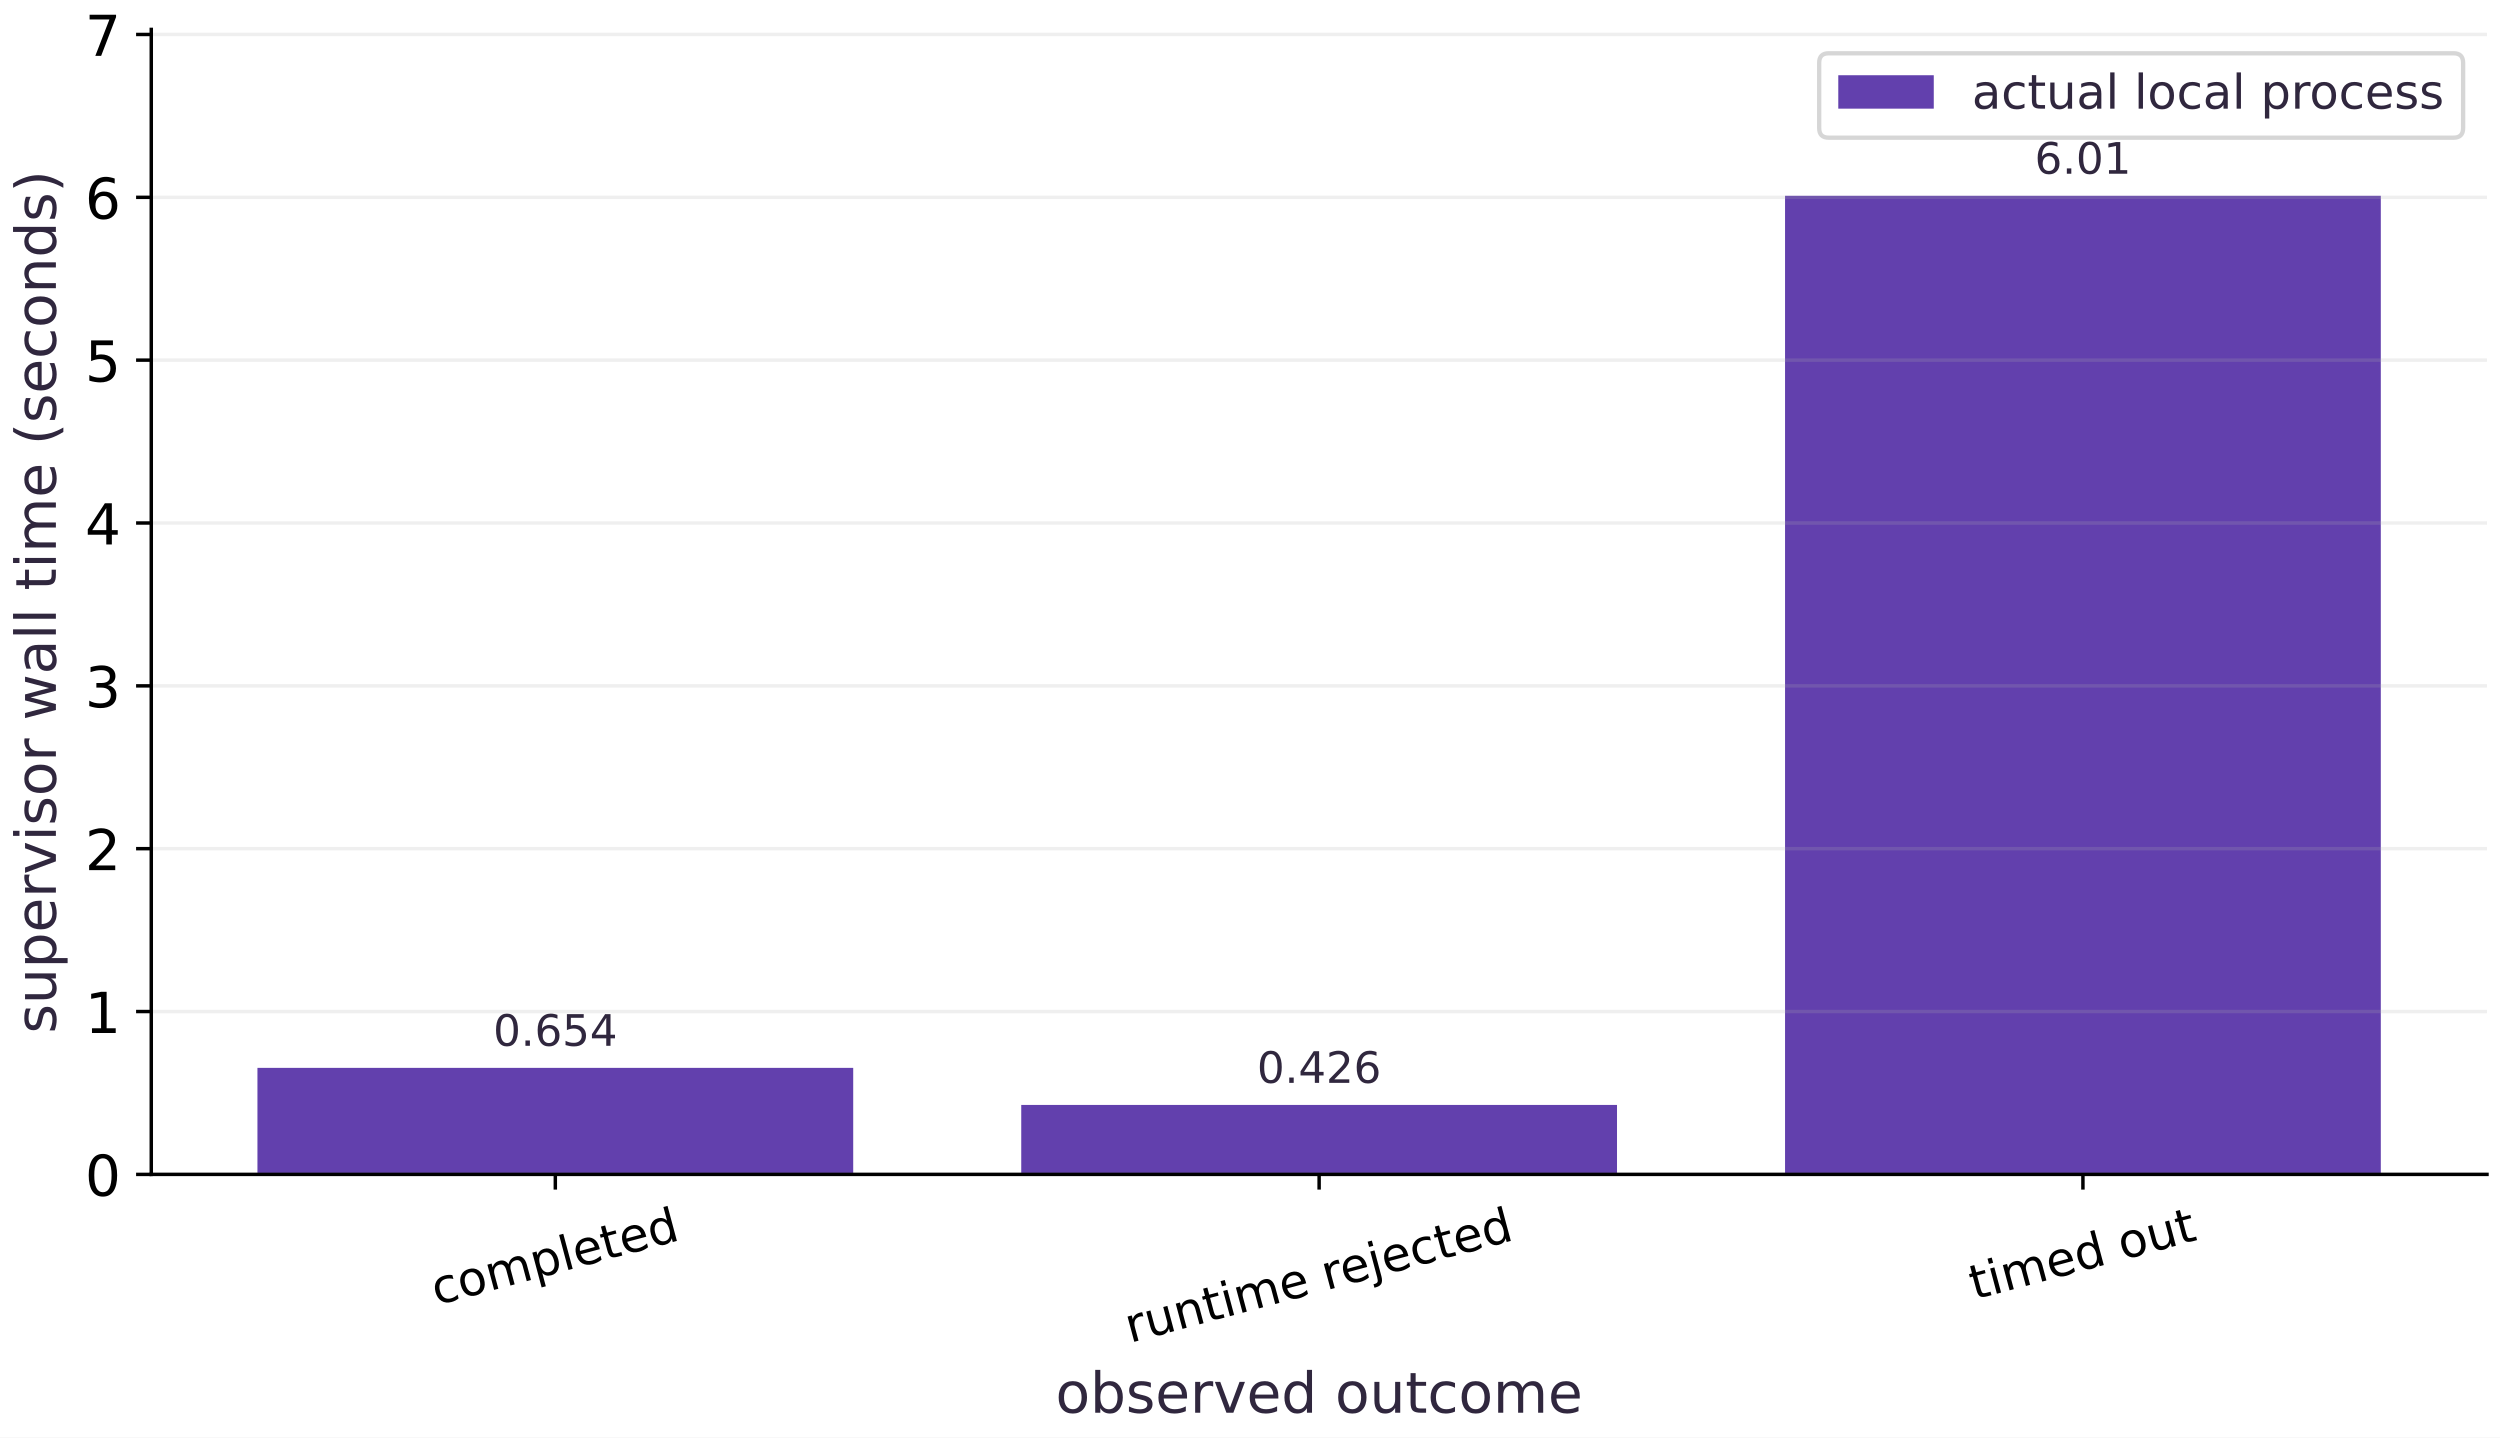
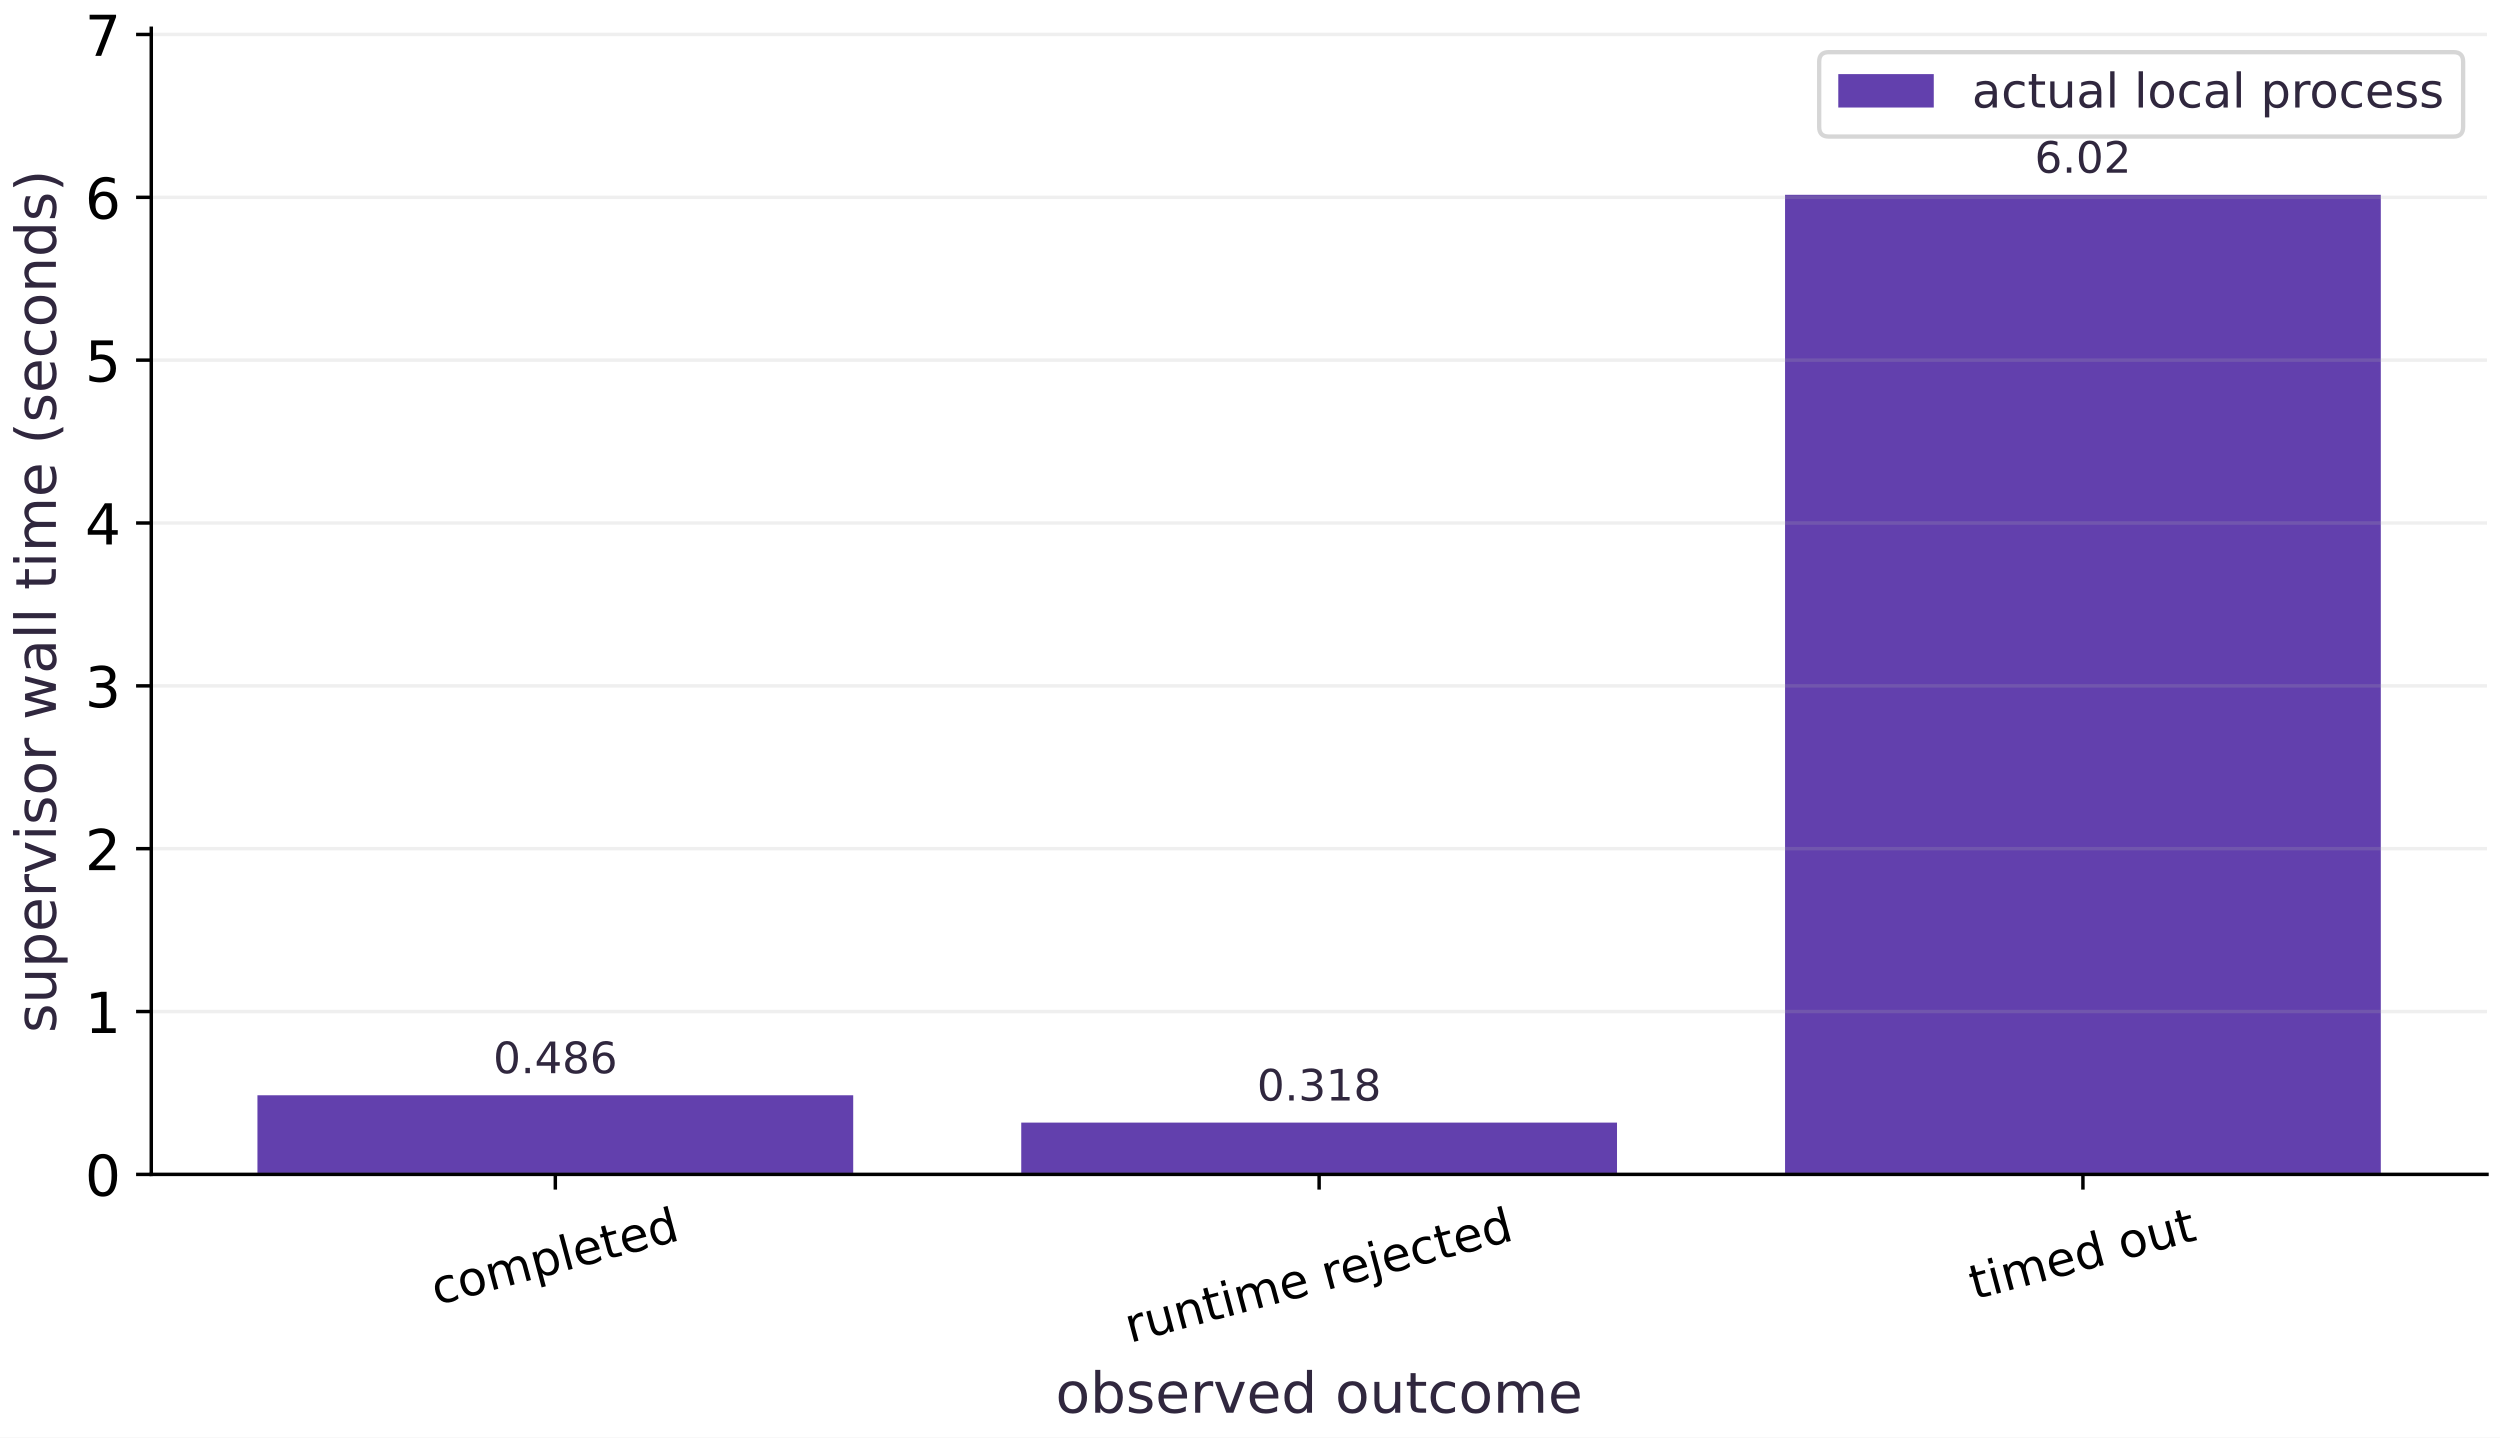
<svg xmlns="http://www.w3.org/2000/svg" xmlns:xlink="http://www.w3.org/1999/xlink" width="576pt" height="331.2pt" viewBox="0 0 576 331.2" version="1.1">
  <defs>
    <style type="text/css">*{stroke-linejoin: round; stroke-linecap: butt}</style>
  </defs>
  <g id="figure_1">
    <g id="patch_1">
      <path d="M 0 331.2  L 576 331.2  L 576 0  L 0 0  z " style="fill: #ffffff" />
    </g>
    <g id="axes_1">
      <g id="patch_2">
-         <path d="M 34.853 270.578  L 573 270.578  L 573 6.776  L 34.853 6.776  z " style="fill: #ffffff" />
+         <path d="M 34.853 270.578  L 573 270.578  L 573 6.516  L 34.853 6.516  z " style="fill: #ffffff" />
      </g>
      <g id="patch_3">
-         <path d="M 59.314 270.578  L 196.579 270.578  L 196.579 246.037  L 59.314 246.037  z " clip-path="url(#peec85a170c)" style="fill: #6240ad" />
+         <path d="M 59.314 270.578  L 196.579 270.578  L 196.579 252.35  L 59.314 252.35  z " clip-path="url(#pf6082ea745)" style="fill: #6240ad" />
      </g>
      <g id="patch_4">
-         <path d="M 235.294 270.578  L 372.559 270.578  L 372.559 254.581  L 235.294 254.581  z " clip-path="url(#peec85a170c)" style="fill: #6240ad" />
+         <path d="M 235.294 270.578  L 372.559 270.578  L 372.559 258.652  L 235.294 258.652  z " clip-path="url(#pf6082ea745)" style="fill: #6240ad" />
      </g>
      <g id="patch_5">
-         <path d="M 411.274 270.578  L 548.539 270.578  L 548.539 45.106  L 411.274 45.106  z " clip-path="url(#peec85a170c)" style="fill: #6240ad" />
+         <path d="M 411.274 270.578  L 548.539 270.578  L 548.539 44.884  L 411.274 44.884  z " clip-path="url(#pf6082ea745)" style="fill: #6240ad" />
      </g>
      <g id="matplotlib.axis_1">
        <g id="xtick_1">
          <g id="line2d_1">
            <defs>
              <path id="m55ad975538" d="M 0 0  L 0 3.5  " style="stroke: #000000; stroke-width: 0.8" />
            </defs>
            <g>
              <use xlink:href="#m55ad975538" x="127.946" y="270.578" style="stroke: #000000; stroke-width: 0.8" />
            </g>
          </g>
          <g id="text_1">
            <text style="font-size: 11px; font-family: 'DejaVu Sans'" transform="translate(100.5438 300.7571) rotate(-15)">completed</text>
          </g>
        </g>
        <g id="xtick_2">
          <g id="line2d_2">
            <g>
              <use xlink:href="#m55ad975538" x="303.926" y="270.578" style="stroke: #000000; stroke-width: 0.8" />
            </g>
          </g>
          <g id="text_2">
            <text style="font-size: 11px; font-family: 'DejaVu Sans'" transform="translate(260.3801 309.4085) rotate(-15)">runtime rejected</text>
          </g>
        </g>
        <g id="xtick_3">
          <g id="line2d_3">
            <g>
              <use xlink:href="#m55ad975538" x="479.906" y="270.578" style="stroke: #000000; stroke-width: 0.8" />
            </g>
          </g>
          <g id="text_3">
            <text style="font-size: 11px; font-family: 'DejaVu Sans'" transform="translate(454.9284 299.4577) rotate(-15)">timed out</text>
          </g>
        </g>
        <g id="text_4">
          <text style="font-size: 13px; font-family: 'DejaVu Sans'; text-anchor: middle; fill: #30273e" x="303.926" y="325.496" transform="rotate(-0 303.9264 325.4962)">observed outcome</text>
        </g>
      </g>
      <g id="matplotlib.axis_2">
        <g id="ytick_1">
          <g id="line2d_4">
-             <path d="M 34.853 270.578  L 573 270.578  " clip-path="url(#peec85a170c)" style="fill: none; stroke: #b0b0b0; stroke-opacity: 0.2; stroke-width: 0.8; stroke-linecap: square" />
+             <path d="M 34.853 270.578  L 573 270.578  " clip-path="url(#pf6082ea745)" style="fill: none; stroke: #b0b0b0; stroke-opacity: 0.2; stroke-width: 0.8; stroke-linecap: square" />
          </g>
          <g id="line2d_5">
            <defs>
              <path id="mc9da5694c8" d="M 0 0  L -3.5 0  " style="stroke: #000000; stroke-width: 0.8" />
            </defs>
            <g>
              <use xlink:href="#mc9da5694c8" x="34.853" y="270.578" style="stroke: #000000; stroke-width: 0.8" />
            </g>
          </g>
          <g id="text_5">
            <text style="font-size: 13px; font-family: 'DejaVu Sans'; text-anchor: end" x="27.853" y="275.517" transform="rotate(-0 27.85305 275.5166)">0</text>
          </g>
        </g>
        <g id="ytick_2">
          <g id="line2d_6">
-             <path d="M 34.853 233.058  L 573 233.058  " clip-path="url(#peec85a170c)" style="fill: none; stroke: #b0b0b0; stroke-opacity: 0.2; stroke-width: 0.8; stroke-linecap: square" />
+             <path d="M 34.853 233.058  L 573 233.058  " clip-path="url(#pf6082ea745)" style="fill: none; stroke: #b0b0b0; stroke-opacity: 0.2; stroke-width: 0.8; stroke-linecap: square" />
          </g>
          <g id="line2d_7">
            <g>
              <use xlink:href="#mc9da5694c8" x="34.853" y="233.058" style="stroke: #000000; stroke-width: 0.8" />
            </g>
          </g>
          <g id="text_6">
-             <text style="font-size: 13px; font-family: 'DejaVu Sans'; text-anchor: end" x="27.853" y="237.997" transform="rotate(-0 27.85305 237.9968)">1</text>
+             <text style="font-size: 13px; font-family: 'DejaVu Sans'; text-anchor: end" x="27.853" y="237.997" transform="rotate(-0 27.85305 237.9969)">1</text>
          </g>
        </g>
        <g id="ytick_3">
          <g id="line2d_8">
-             <path d="M 34.853 195.538  L 573 195.538  " clip-path="url(#peec85a170c)" style="fill: none; stroke: #b0b0b0; stroke-opacity: 0.2; stroke-width: 0.8; stroke-linecap: square" />
+             <path d="M 34.853 195.538  L 573 195.538  " clip-path="url(#pf6082ea745)" style="fill: none; stroke: #b0b0b0; stroke-opacity: 0.2; stroke-width: 0.8; stroke-linecap: square" />
          </g>
          <g id="line2d_9">
            <g>
              <use xlink:href="#mc9da5694c8" x="34.853" y="195.538" style="stroke: #000000; stroke-width: 0.8" />
            </g>
          </g>
          <g id="text_7">
            <text style="font-size: 13px; font-family: 'DejaVu Sans'; text-anchor: end" x="27.853" y="200.477" transform="rotate(-0 27.85305 200.4771)">2</text>
          </g>
        </g>
        <g id="ytick_4">
          <g id="line2d_10">
-             <path d="M 34.853 158.018  L 573 158.018  " clip-path="url(#peec85a170c)" style="fill: none; stroke: #b0b0b0; stroke-opacity: 0.2; stroke-width: 0.8; stroke-linecap: square" />
+             <path d="M 34.853 158.018  L 573 158.018  " clip-path="url(#pf6082ea745)" style="fill: none; stroke: #b0b0b0; stroke-opacity: 0.2; stroke-width: 0.8; stroke-linecap: square" />
          </g>
          <g id="line2d_11">
            <g>
              <use xlink:href="#mc9da5694c8" x="34.853" y="158.018" style="stroke: #000000; stroke-width: 0.8" />
            </g>
          </g>
          <g id="text_8">
            <text style="font-size: 13px; font-family: 'DejaVu Sans'; text-anchor: end" x="27.853" y="162.957" transform="rotate(-0 27.85305 162.9574)">3</text>
          </g>
        </g>
        <g id="ytick_5">
          <g id="line2d_12">
-             <path d="M 34.853 120.499  L 573 120.499  " clip-path="url(#peec85a170c)" style="fill: none; stroke: #b0b0b0; stroke-opacity: 0.2; stroke-width: 0.8; stroke-linecap: square" />
+             <path d="M 34.853 120.499  L 573 120.499  " clip-path="url(#pf6082ea745)" style="fill: none; stroke: #b0b0b0; stroke-opacity: 0.2; stroke-width: 0.8; stroke-linecap: square" />
          </g>
          <g id="line2d_13">
            <g>
              <use xlink:href="#mc9da5694c8" x="34.853" y="120.499" style="stroke: #000000; stroke-width: 0.8" />
            </g>
          </g>
          <g id="text_9">
-             <text style="font-size: 13px; font-family: 'DejaVu Sans'; text-anchor: end" x="27.853" y="125.438" transform="rotate(-0 27.85305 125.4376)">4</text>
+             <text style="font-size: 13px; font-family: 'DejaVu Sans'; text-anchor: end" x="27.853" y="125.438" transform="rotate(-0 27.85305 125.4377)">4</text>
          </g>
        </g>
        <g id="ytick_6">
          <g id="line2d_14">
-             <path d="M 34.853 82.979  L 573 82.979  " clip-path="url(#peec85a170c)" style="fill: none; stroke: #b0b0b0; stroke-opacity: 0.2; stroke-width: 0.8; stroke-linecap: square" />
+             <path d="M 34.853 82.979  L 573 82.979  " clip-path="url(#pf6082ea745)" style="fill: none; stroke: #b0b0b0; stroke-opacity: 0.2; stroke-width: 0.8; stroke-linecap: square" />
          </g>
          <g id="line2d_15">
            <g>
              <use xlink:href="#mc9da5694c8" x="34.853" y="82.979" style="stroke: #000000; stroke-width: 0.8" />
            </g>
          </g>
          <g id="text_10">
-             <text style="font-size: 13px; font-family: 'DejaVu Sans'; text-anchor: end" x="27.853" y="87.918" transform="rotate(-0 27.85305 87.91787)">5</text>
+             <text style="font-size: 13px; font-family: 'DejaVu Sans'; text-anchor: end" x="27.853" y="87.918" transform="rotate(-0 27.85305 87.91793)">5</text>
          </g>
        </g>
        <g id="ytick_7">
          <g id="line2d_16">
-             <path d="M 34.853 45.459  L 573 45.459  " clip-path="url(#peec85a170c)" style="fill: none; stroke: #b0b0b0; stroke-opacity: 0.2; stroke-width: 0.8; stroke-linecap: square" />
+             <path d="M 34.853 45.459  L 573 45.459  " clip-path="url(#pf6082ea745)" style="fill: none; stroke: #b0b0b0; stroke-opacity: 0.2; stroke-width: 0.8; stroke-linecap: square" />
          </g>
          <g id="line2d_17">
            <g>
              <use xlink:href="#mc9da5694c8" x="34.853" y="45.459" style="stroke: #000000; stroke-width: 0.8" />
            </g>
          </g>
          <g id="text_11">
-             <text style="font-size: 13px; font-family: 'DejaVu Sans'; text-anchor: end" x="27.853" y="50.398" transform="rotate(-0 27.85305 50.39812)">6</text>
+             <text style="font-size: 13px; font-family: 'DejaVu Sans'; text-anchor: end" x="27.853" y="50.398" transform="rotate(-0 27.85305 50.3982)">6</text>
          </g>
        </g>
        <g id="ytick_8">
          <g id="line2d_18">
-             <path d="M 34.853 7.939  L 573 7.939  " clip-path="url(#peec85a170c)" style="fill: none; stroke: #b0b0b0; stroke-opacity: 0.2; stroke-width: 0.8; stroke-linecap: square" />
+             <path d="M 34.853 7.939  L 573 7.939  " clip-path="url(#pf6082ea745)" style="fill: none; stroke: #b0b0b0; stroke-opacity: 0.2; stroke-width: 0.8; stroke-linecap: square" />
          </g>
          <g id="line2d_19">
            <g>
              <use xlink:href="#mc9da5694c8" x="34.853" y="7.939" style="stroke: #000000; stroke-width: 0.8" />
            </g>
          </g>
          <g id="text_12">
-             <text style="font-size: 13px; font-family: 'DejaVu Sans'; text-anchor: end" x="27.853" y="12.878" transform="rotate(-0 27.85305 12.87838)">7</text>
+             <text style="font-size: 13px; font-family: 'DejaVu Sans'; text-anchor: end" x="27.853" y="12.878" transform="rotate(-0 27.85305 12.87847)">7</text>
          </g>
        </g>
        <g id="text_13">
-           <text style="font-size: 13px; font-family: 'DejaVu Sans'; text-anchor: middle; fill: #30273e" x="12.878" y="138.677" transform="rotate(-90 12.87821 138.6769)">supervisor wall time (seconds)</text>
+           <text style="font-size: 13px; font-family: 'DejaVu Sans'; text-anchor: middle; fill: #30273e" x="12.878" y="138.547" transform="rotate(-90 12.87821 138.5466)">supervisor wall time (seconds)</text>
        </g>
      </g>
      <g id="patch_6">
-         <path d="M 34.853 270.578  L 34.853 6.776  " style="fill: none; stroke: #000000; stroke-width: 0.8; stroke-linejoin: miter; stroke-linecap: square" />
+         <path d="M 34.853 270.578  L 34.853 6.516  " style="fill: none; stroke: #000000; stroke-width: 0.8; stroke-linejoin: miter; stroke-linecap: square" />
      </g>
      <g id="patch_7">
        <path d="M 34.853 270.578  L 573 270.578  " style="fill: none; stroke: #000000; stroke-width: 0.8; stroke-linejoin: miter; stroke-linecap: square" />
      </g>
      <g id="text_14">
-         <text style="font-size: 10px; font-family: 'DejaVu Sans'; text-anchor: middle; fill: #30273e" x="127.946" y="240.957" transform="rotate(-0 127.9464 240.9574)">0.654</text>
+         <text style="font-size: 10px; font-family: 'DejaVu Sans'; text-anchor: middle; fill: #30273e" x="127.946" y="247.27" transform="rotate(-0 127.9464 247.2698)">0.486</text>
      </g>
      <g id="text_15">
-         <text style="font-size: 10px; font-family: 'DejaVu Sans'; text-anchor: middle; fill: #30273e" x="303.926" y="249.501" transform="rotate(-0 303.9264 249.5015)">0.426</text>
+         <text style="font-size: 10px; font-family: 'DejaVu Sans'; text-anchor: middle; fill: #30273e" x="303.926" y="253.573" transform="rotate(-0 303.9264 253.5725)">0.318</text>
      </g>
      <g id="text_16">
-         <text style="font-size: 10px; font-family: 'DejaVu Sans'; text-anchor: middle; fill: #30273e" x="479.906" y="40.027" transform="rotate(-0 479.9064 40.02654)">6.01</text>
+         <text style="font-size: 10px; font-family: 'DejaVu Sans'; text-anchor: middle; fill: #30273e" x="479.906" y="39.804" transform="rotate(-0 479.9064 39.80393)">6.02</text>
      </g>
      <g id="legend_1">
        <g id="patch_8">
-           <path d="M 421.341 31.722  L 565.3 31.722  Q 567.5 31.722 567.5 29.522  L 567.5 14.476  Q 567.5 12.276 565.3 12.276  L 421.341 12.276  Q 419.141 12.276 419.141 14.476  L 419.141 29.522  Q 419.141 31.722 421.341 31.722  z " style="fill: #ffffff; opacity: 0.8; stroke: #cccccc; stroke-linejoin: miter" />
+           <path d="M 421.341 31.462  L 565.3 31.462  Q 567.5 31.462 567.5 29.262  L 567.5 14.216  Q 567.5 12.016 565.3 12.016  L 421.341 12.016  Q 419.141 12.016 419.141 14.216  L 419.141 29.262  Q 419.141 31.462 421.341 31.462  z " style="fill: #ffffff; opacity: 0.8; stroke: #cccccc; stroke-linejoin: miter" />
        </g>
        <g id="patch_9">
-           <path d="M 423.541 25.034  L 445.541 25.034  L 445.541 17.334  L 423.541 17.334  z " style="fill: #6240ad" />
+           <path d="M 423.541 24.774  L 445.541 24.774  L 445.541 17.074  L 423.541 17.074  z " style="fill: #6240ad" />
        </g>
        <g id="text_17">
-           <text style="font-size: 11px; font-family: 'DejaVu Sans'; text-anchor: start; fill: #30273e" x="454.341" y="25.034" transform="rotate(-0 454.3407 25.03438)">actual local process</text>
+           <text style="font-size: 11px; font-family: 'DejaVu Sans'; text-anchor: start; fill: #30273e" x="454.341" y="24.774" transform="rotate(-0 454.3407 24.77391)">actual local process</text>
        </g>
      </g>
    </g>
  </g>
  <defs>
-     <clipPath id="peec85a170c">
-       <rect x="34.853" y="6.776" width="538.147" height="263.802" />
+     <clipPath id="pf6082ea745">
+       <rect x="34.853" y="6.516" width="538.147" height="264.062" />
    </clipPath>
  </defs>
</svg>
